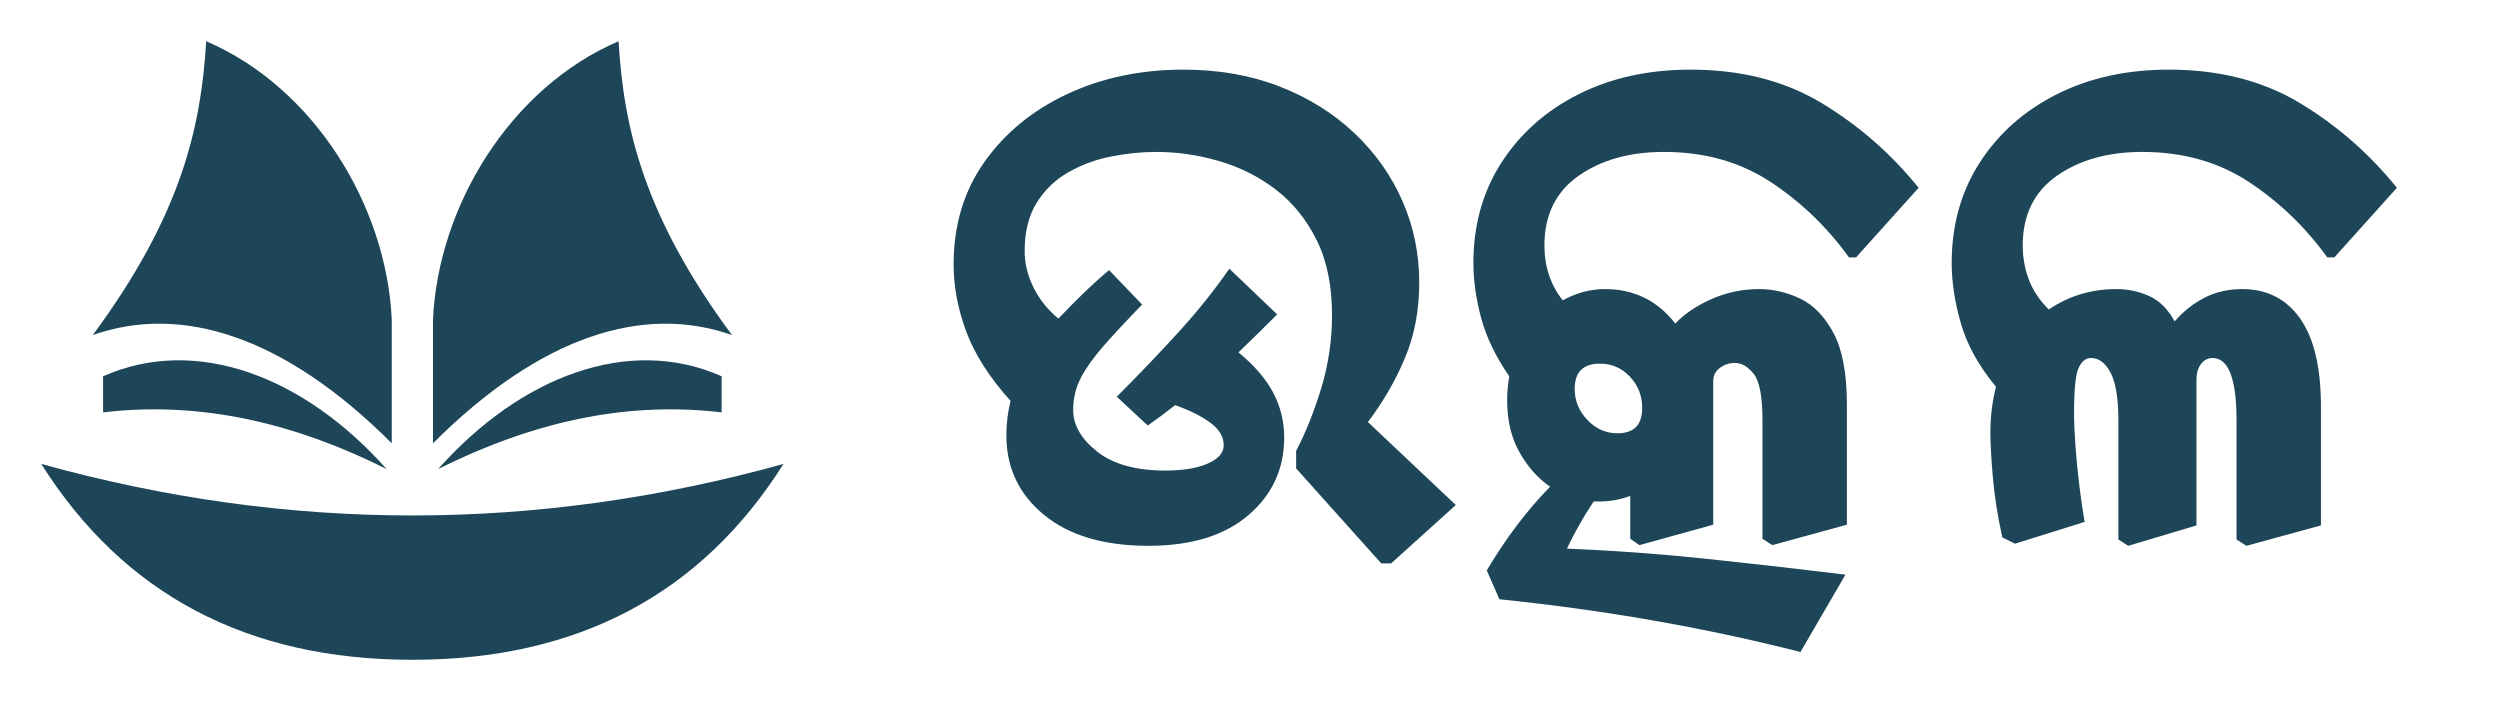
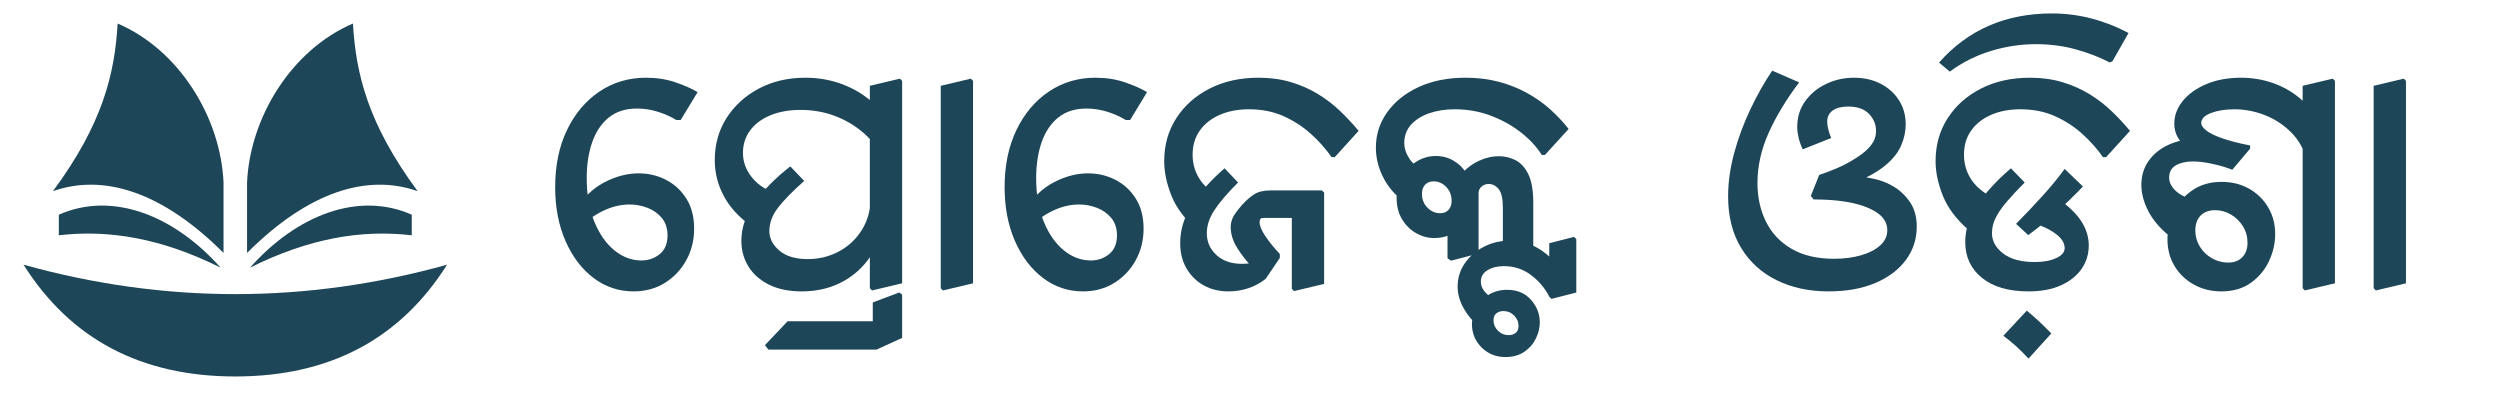
- <svg xmlns="http://www.w3.org/2000/svg" width="485" height="140" viewBox="0 0 485 140" role="img">
+ <svg xmlns="http://www.w3.org/2000/svg" width="850" height="140" viewBox="0 0 850 140" role="img">
  <g fill="#1D4658">
    <path d="M76 86C55 65 35 59 18 65C35 42 39 25 40 8C61 17 75 40 76 62Z" />
    <path d="M84 86C105 65 125 59 142 65C125 42 121 25 120 8C99 17 85 40 84 62Z" />
    <path d="M20 73C38 65 59 73 75 91C55 81 37 78 20 80Z" />
    <path d="M140 73C122 65 101 73 85 91C105 81 123 78 140 80Z" />
  </g>
  <path fill="#1D4658" d="M8 90Q80 110 152 90Q128 128 80 128Q32 128 8 90Z" />
-   <g fill="#1D4658" transform="translate(185 13.50877) scale(1.364522) translate(-2.7 66.7)">
-     <path d="M10.200,-14.700 Q10.200,-17.200 10.800,-19.600 Q6.300,-24.600 4.500,-29.450 Q2.700,-34.300 2.700,-39.000 Q2.700,-47.400 7.100,-53.600 Q11.500,-59.800 18.900,-63.250 Q26.300,-66.700 35.400,-66.700 Q42.900,-66.700 49.050,-64.300 Q55.200,-61.900 59.650,-57.700 Q64.100,-53.500 66.500,-48.050 Q68.900,-42.600 68.900,-36.400 Q68.900,-30.500 66.850,-25.650 Q64.800,-20.800 61.600,-16.600 L74.100,-4.800 L64.900,3.500 L63.500,3.500 L51.400,-10.000 L51.400,-12.500 Q53.400,-16.300 54.950,-21.350 Q56.500,-26.400 56.500,-31.800 Q56.500,-38.100 54.300,-42.500 Q52.100,-46.900 48.500,-49.650 Q44.900,-52.400 40.450,-53.700 Q36.000,-55.000 31.500,-55.000 Q28.400,-55.000 25.100,-54.350 Q21.800,-53.700 19.000,-52.100 Q16.200,-50.500 14.500,-47.750 Q12.800,-45.000 12.800,-40.900 Q12.800,-38.300 14.050,-35.750 Q15.300,-33.200 17.600,-31.300 Q19.200,-33.000 21.000,-34.750 Q22.800,-36.500 24.800,-38.200 L29.500,-33.300 Q26.200,-29.900 24.050,-27.450 Q21.900,-25.000 20.800,-22.900 Q19.700,-20.800 19.700,-18.300 Q19.700,-15.100 23.100,-12.400 Q26.500,-9.700 32.800,-9.700 Q36.600,-9.700 38.850,-10.700 Q41.100,-11.700 41.100,-13.300 Q41.100,-15.100 39.200,-16.500 Q37.300,-17.900 34.200,-19.000 Q32.300,-17.500 30.300,-16.100 L25.900,-20.200 Q30.600,-24.900 34.700,-29.400 Q38.800,-33.900 41.900,-38.400 L48.700,-31.900 Q45.900,-29.100 43.200,-26.500 Q46.600,-23.700 48.150,-20.750 Q49.700,-17.800 49.700,-14.400 Q49.700,-7.700 44.600,-3.350 Q39.500,1.000 30.400,1.000 Q20.900,1.000 15.550,-3.400 Q10.200,-7.800 10.200,-14.700 Z " />
-     <path d="M81.400,-19.700 Q81.400,-21.400 81.700,-23.100 Q78.800,-27.300 77.700,-31.400 Q76.600,-35.500 76.600,-39.200 Q76.600,-47.300 80.600,-53.500 Q84.600,-59.700 91.550,-63.200 Q98.500,-66.700 107.500,-66.700 Q118.200,-66.700 126.100,-61.950 Q134.000,-57.200 139.900,-49.900 L131.000,-40.000 L130.000,-40.000 Q125.400,-46.400 118.900,-50.700 Q112.400,-55.000 103.700,-55.000 Q96.400,-55.000 91.550,-51.600 Q86.700,-48.200 86.700,-41.700 Q86.700,-37.200 89.300,-33.900 Q92.200,-35.500 95.300,-35.500 Q101.500,-35.500 105.300,-30.600 Q107.300,-32.700 110.500,-34.100 Q113.700,-35.500 117.200,-35.500 Q120.200,-35.500 123.050,-34.150 Q125.900,-32.800 127.800,-29.250 Q129.700,-25.700 129.700,-19.100 L129.700,-2.000 L119.100,0.900 L117.700,0.000 L117.700,-16.800 Q117.700,-21.900 116.450,-23.450 Q115.200,-25.000 113.800,-25.000 Q112.600,-25.000 111.650,-24.300 Q110.700,-23.600 110.700,-22.400 L110.700,-2.000 L100.200,0.900 L98.900,0.000 L98.900,-6.100 Q96.800,-5.300 94.400,-5.300 Q94.000,-5.300 93.700,-5.300 Q91.500,-2.000 89.900,1.400 Q99.800,1.800 109.750,2.850 Q119.700,3.900 129.500,5.100 L123.100,16.100 Q102.700,10.900 80.300,8.600 L78.500,4.500 Q82.600,-2.400 87.500,-7.400 Q84.900,-9.200 83.150,-12.300 Q81.400,-15.400 81.400,-19.700 Z M91.000,-21.300 Q91.000,-18.800 92.800,-16.900 Q94.600,-15.000 97.100,-15.000 Q100.600,-15.000 100.600,-18.600 Q100.600,-21.200 98.850,-23.050 Q97.100,-24.900 94.600,-24.900 Q91.000,-24.900 91.000,-21.300 Z " />
-     <path d="M150.100,-15.000 Q150.100,-18.500 150.900,-21.600 Q147.200,-26.100 145.900,-30.650 Q144.600,-35.200 144.600,-39.200 Q144.600,-47.300 148.600,-53.500 Q152.600,-59.700 159.550,-63.200 Q166.500,-66.700 175.500,-66.700 Q186.200,-66.700 194.100,-61.950 Q202.000,-57.200 207.900,-49.900 L199.000,-40.000 L198.000,-40.000 Q193.400,-46.400 186.900,-50.700 Q180.400,-55.000 171.700,-55.000 Q164.400,-55.000 159.550,-51.600 Q154.700,-48.200 154.700,-41.700 Q154.700,-39.200 155.550,-36.900 Q156.400,-34.600 158.400,-32.600 Q162.700,-35.500 168.000,-35.500 Q170.500,-35.500 172.700,-34.500 Q174.900,-33.500 176.300,-30.900 Q178.100,-33.000 180.500,-34.250 Q182.900,-35.500 185.900,-35.500 Q191.200,-35.500 194.150,-31.300 Q197.100,-27.100 197.100,-18.800 L197.100,-1.900 L186.500,1.000 L185.100,0.100 L185.100,-16.800 Q185.100,-25.700 181.700,-25.700 Q180.700,-25.700 180.050,-24.850 Q179.400,-24.000 179.400,-22.600 L179.400,-1.900 L169.700,1.000 L168.300,0.100 L168.300,-16.800 Q168.300,-21.500 167.200,-23.600 Q166.100,-25.700 164.400,-25.700 Q163.300,-25.700 162.650,-24.300 Q162.000,-22.900 162.000,-17.900 Q162.000,-15.900 162.200,-13.150 Q162.400,-10.400 162.750,-7.550 Q163.100,-4.700 163.500,-2.400 L153.600,0.700 L151.800,-0.200 Q150.800,-4.700 150.450,-8.800 Q150.100,-12.900 150.100,-15.000 Z " />
+   <g fill="#1D4658">
+     <path d="M188.756 63.661Q188.756 52.536 192.798 44.166Q196.84 35.796 203.833 31.11Q210.826 26.424 219.626 26.424Q225.098 26.424 229.695 27.998Q234.291 29.572 237.189 31.324L231.43 40.804H229.963Q227.137 39.087 223.668 37.996Q220.198 36.905 216.585 36.905Q210.755 36.905 206.981 39.963Q203.207 43.021 201.347 48.351Q199.487 53.681 199.487 60.62Q199.487 69.026 202.062 75.339Q204.638 81.653 208.877 85.105Q213.115 88.557 218.052 88.557Q221.664 88.557 224.311 86.393Q226.958 84.228 226.958 80.043Q226.958 76.466 225.045 74.141Q223.131 71.816 220.18 70.672Q217.229 69.527 214.081 69.527Q209.789 69.527 205.478 71.494Q201.168 73.462 197.52 77.039L195.91 71.351Q199.487 65.163 205.371 62.051Q211.255 58.939 217.122 58.939Q222.13 58.939 226.422 61.139Q230.714 63.339 233.361 67.524Q236.008 71.709 236.008 77.754Q236.008 83.585 233.361 88.431Q230.714 93.278 226.064 96.176Q221.414 99.073 215.405 99.073Q207.786 99.073 201.74 94.459Q195.695 89.844 192.226 81.832Q188.756 73.819 188.756 63.661Z" />
+     <path d="M252.069 81.903Q252.069 75.071 256.648 68.74Q261.226 62.409 268.702 56.578L273.424 61.514Q267.236 67.023 264.41 70.761Q261.584 74.499 261.584 78.577Q261.584 82.297 264.982 85.194Q268.38 88.092 274.64 88.092Q280.328 88.092 285.192 85.516Q290.057 82.941 293.062 78.13Q296.066 73.319 296.066 66.665L300.681 70.064Q300.752 78.648 297.14 85.194Q293.527 91.74 287.142 95.407Q280.757 99.073 272.601 99.073Q266.091 99.073 261.495 96.802Q256.898 94.53 254.484 90.631Q252.069 86.732 252.069 81.903ZM295.744 98.0V29.178L305.975 26.746L306.726 27.497V96.319L296.496 98.751ZM243.019 54.468Q243.019 46.419 247.025 40.124Q251.032 33.828 257.989 30.126Q264.946 26.424 273.817 26.424Q280.363 26.424 286.14 28.552Q291.917 30.681 296.406 34.562Q300.895 38.443 303.65 43.808L299.822 52.679Q297.247 48.244 293.098 44.774Q288.948 41.304 283.636 39.337Q278.324 37.37 272.136 37.37Q266.341 37.37 261.906 39.212Q257.47 41.054 255.038 44.345Q252.606 47.636 252.606 52Q252.606 56.292 255.342 59.923Q258.079 63.553 262.657 65.27L255.36 76.753Q249.207 72.46 246.113 66.683Q243.019 60.906 243.019 54.468Z" />
+     <path d="M298.034 118.854H261.262L260.082 117.352L267.772 109.232H301.003L296.746 113.453V102.829L305.76 99.431L306.726 100.182V114.884Z" />
+     <path d="M319.854 98.0V29.178L330.084 26.746L330.835 27.497V96.319L320.605 98.751Z" />
+     <path d="M341.566 63.661Q341.566 52.536 345.608 44.166Q349.65 35.796 356.643 31.11Q363.636 26.424 372.436 26.424Q377.909 26.424 382.505 27.998Q387.102 29.572 389.999 31.324L384.24 40.804H382.773Q379.947 39.087 376.478 37.996Q373.008 36.905 369.395 36.905Q363.565 36.905 359.791 39.963Q356.017 43.021 354.157 48.351Q352.297 53.681 352.297 60.62Q352.297 69.026 354.873 75.339Q357.448 81.653 361.687 85.105Q365.926 88.557 370.862 88.557Q374.475 88.557 377.122 86.393Q379.769 84.228 379.769 80.043Q379.769 76.466 377.855 74.141Q375.941 71.816 372.99 70.672Q370.039 69.527 366.891 69.527Q362.599 69.527 358.289 71.494Q353.978 73.462 350.33 77.039L348.72 71.351Q352.297 65.163 358.181 62.051Q364.066 58.939 369.932 58.939Q374.94 58.939 379.232 61.139Q383.525 63.339 386.172 67.524Q388.819 71.709 388.819 77.754Q388.819 83.585 386.172 88.431Q383.525 93.278 378.874 96.176Q374.224 99.073 368.215 99.073Q360.596 99.073 354.551 94.459Q348.505 89.844 345.036 81.832Q341.566 73.819 341.566 63.661Z" />
+     <path d="M401.266 82.619Q401.266 75.751 405.398 69.437Q409.529 63.124 416.361 57.222L420.94 62.051Q415.467 67.524 412.892 71.458Q410.316 75.393 410.316 79.292Q410.316 83.692 413.571 86.697Q416.827 89.701 422.264 89.701Q426.02 89.701 428.953 88.503Q431.886 87.305 433.46 86.303L435.141 87.698L430.312 94.817Q427.701 96.891 424.481 97.982Q421.262 99.073 417.649 99.073Q412.963 99.073 409.279 97.034Q405.595 94.995 403.431 91.293Q401.266 87.591 401.266 82.619ZM418.436 77.146Q418.436 75.858 419.008 74.338Q419.581 72.818 422.228 69.742Q424.481 67.273 426.52 66.004Q428.559 64.734 432.172 64.734H449.449L450.2 65.485V96.533L439.97 98.966L439.219 98.215V69.277L444.191 74.106H429.489Q428.774 74.106 428.523 74.445Q428.273 74.785 428.273 75.465Q428.201 77.289 430.187 80.24Q432.172 83.191 435.141 86.375V87.698L425.447 90.453Q422.907 87.877 420.672 84.336Q418.436 80.795 418.436 77.146ZM395.829 54.79Q395.829 46.563 399.961 40.16Q404.092 33.757 411.318 30.09Q418.544 26.424 427.915 26.424Q433.925 26.424 438.968 27.944Q444.012 29.464 448.179 32.022Q452.346 34.579 455.727 37.835Q459.107 41.09 461.933 44.488L453.813 53.43H452.74Q449.771 49.174 445.675 45.489Q441.579 41.805 436.375 39.48Q431.17 37.155 424.66 37.155Q419.116 37.155 414.788 39.015Q410.459 40.875 407.973 44.327Q405.487 47.779 405.487 52.608Q405.487 57.007 407.705 60.62Q409.923 64.233 414.358 66.665L407.133 78.255Q400.801 72.782 398.315 66.576Q395.829 60.37 395.829 54.79Z" />
+     <path d="M492.158 87.806V72.746H495.127V64.376Q495.127 61.228 497.363 58.689Q499.599 56.149 502.943 54.629Q506.288 53.108 509.543 53.108Q512.655 53.108 515.32 54.486Q517.985 55.863 519.648 59.279Q521.311 62.695 521.311 68.883V86.911L512.19 89.344L510.974 88.521V70.636Q510.974 66.057 509.561 64.305Q508.148 62.552 506.109 62.552Q504.785 62.552 503.748 63.428Q502.711 64.305 502.711 65.664V86.196L493.339 88.628ZM474.846 67.238Q474.846 63.303 476.67 60.102Q478.494 56.9 481.553 54.968Q484.611 53.037 488.188 53.037Q491.586 53.037 494.376 54.736Q497.166 56.435 498.848 59.315Q500.529 62.194 500.529 65.771Q500.099 72.317 496.809 76.627Q493.518 80.938 487.687 80.938Q484.396 80.938 481.445 79.256Q478.494 77.575 476.67 74.499Q474.846 71.423 474.846 67.238ZM483.466 65.878Q483.466 68.704 485.326 70.6Q487.186 72.496 489.655 72.496Q491.479 72.496 492.516 71.333Q493.553 70.171 493.553 68.311Q493.553 65.485 491.729 63.571Q489.905 61.658 487.437 61.658Q485.541 61.693 484.504 62.838Q483.466 63.983 483.466 65.878ZM467.799 50.175Q467.799 43.594 471.626 38.192Q475.454 32.791 482.304 29.607Q489.154 26.424 498.239 26.424Q504.428 26.424 509.632 27.819Q514.837 29.214 519.237 31.646Q523.636 34.079 527.124 37.226Q530.612 40.374 533.33 43.844L525.282 52.679H524.209Q521.526 48.458 517.019 44.953Q512.512 41.447 506.788 39.301Q501.065 37.155 494.555 37.155Q489.833 37.155 485.952 38.496Q482.071 39.838 479.764 42.395Q477.457 44.953 477.457 48.566Q477.457 51.284 479.156 53.895Q480.855 56.507 484.826 58.367L480.104 70.6Q473.773 66.558 470.786 61.228Q467.799 55.899 467.799 50.175ZM526.748 100.862V82.69L535.19 80.544L535.941 81.295V99.467L527.499 101.613ZM526.748 100.862Q524.566 96.533 520.542 93.511Q516.518 90.488 511.367 90.488Q508.005 90.488 505.751 91.865Q503.498 93.243 503.498 95.711Q503.498 97.857 505.215 99.628Q506.932 101.398 509.364 102.4L502.603 110.627Q499.706 108.481 497.649 104.832Q495.592 101.184 495.592 97.463Q495.592 93.028 498.043 89.505Q500.493 85.981 504.499 83.907Q508.505 81.832 513.299 81.832Q518.521 81.832 522.867 84.372Q527.213 86.911 530.003 90.953ZM512.476 98.537Q517.52 98.537 520.524 101.917Q523.529 105.297 523.529 109.697Q523.529 112.272 522.241 115.009Q520.953 117.745 518.324 119.569Q515.695 121.394 511.832 121.394Q507.003 121.394 503.73 118.121Q500.457 114.848 500.457 110.126Q500.457 107.229 501.906 104.6Q503.355 101.97 506.091 100.254Q508.827 98.537 512.476 98.537ZM507.79 108.91Q507.79 110.913 509.292 112.433Q510.795 113.953 512.941 113.953Q514.336 113.953 515.32 113.184Q516.303 112.415 516.303 110.806Q516.303 108.803 514.801 107.282Q513.299 105.762 511.152 105.762Q509.793 105.762 508.792 106.513Q507.79 107.264 507.79 108.91Z" />
+     <path d="" />
+     <path d="M587.558 66.773Q587.558 59.583 589.632 51.982Q591.707 44.38 595.123 37.173Q598.539 29.965 602.545 24.027L611.702 27.998Q604.906 37.083 601.222 45.436Q597.538 53.788 597.538 62.23Q597.538 69.563 600.453 75.411Q603.368 81.259 609.181 84.622Q614.993 87.984 623.542 87.984Q628.586 87.984 632.682 86.822Q636.777 85.659 639.228 83.477Q641.678 81.295 641.678 78.255Q641.678 74.499 637.797 72.049Q633.916 69.599 627.37 68.561Q624.937 68.168 622.219 67.989Q619.5 67.81 616.639 67.81L615.673 66.63L618.535 59.475Q621.003 58.653 623.846 57.49Q626.69 56.328 629.015 54.968Q633.415 52.429 635.239 50.426Q636.563 49.031 637.207 47.636Q637.85 46.241 637.85 44.488Q637.85 41.197 635.454 38.711Q633.057 36.225 628.371 36.225Q625.009 36.225 623.131 37.566Q621.253 38.908 621.253 41.34Q621.253 42.592 621.629 44.041Q622.004 45.489 622.612 46.92L612.919 50.783Q611.989 48.78 611.524 46.813Q611.059 44.846 611.059 43.2Q611.059 38.085 613.813 34.329Q616.567 30.573 620.967 28.499Q625.367 26.424 630.339 26.424Q635.454 26.424 639.424 28.481Q643.395 30.537 645.666 34.114Q647.938 37.691 647.938 42.27Q647.938 45.811 646.453 49.335Q644.969 52.858 641.32 55.97Q639.496 57.58 636.76 59.136Q634.023 60.692 630.339 62.23L630.768 59.869Q634.309 60.155 637.421 60.871Q640.533 61.586 643.037 62.981Q646.614 64.877 649.154 68.364Q651.694 71.852 651.694 77.074Q651.694 83.334 648.063 88.306Q644.432 93.278 637.707 96.176Q630.983 99.073 621.647 99.073Q611.81 99.073 604.083 95.281Q596.357 91.49 591.957 84.246Q587.558 77.003 587.558 66.773Z" />
+     <path d="M685.461 76.109Q690.218 71.28 694.457 66.612Q698.696 61.944 701.986 57.437L708.21 63.41Q703.882 67.917 699.232 72.085Q694.582 76.252 689.61 79.936ZM668.184 82.333Q668.184 77.718 670.205 73.444Q672.226 69.169 675.749 65.091Q679.272 61.014 683.708 57.222L688.394 62.051Q684.781 65.664 682.313 68.561Q679.845 71.459 678.557 73.998Q677.269 76.538 677.269 79.256Q677.269 83.263 681.061 86.178Q684.853 89.093 691.828 89.093Q696.227 89.093 699.107 87.752Q701.986 86.41 701.986 84.372Q701.986 82.011 699.5 79.936Q697.014 77.861 692.865 76.359L701.343 68.704Q706.028 72.389 708.103 75.983Q710.178 79.578 710.178 83.477Q710.178 87.877 707.745 91.4Q705.313 94.924 700.752 96.998Q696.192 99.073 689.681 99.073Q679.523 99.073 673.853 94.459Q668.184 89.844 668.184 82.333ZM658.096 54.79Q658.096 46.563 662.228 40.16Q666.359 33.757 673.585 30.09Q680.81 26.424 690.182 26.424Q696.192 26.424 701.235 27.944Q706.279 29.464 710.446 32.022Q714.613 34.579 717.994 37.835Q721.374 41.09 724.2 44.488L716.08 53.43H715.007Q712.038 49.174 707.942 45.489Q703.846 41.805 698.642 39.48Q693.437 37.155 686.927 37.155Q681.383 37.155 677.055 39.015Q672.726 40.875 670.24 44.327Q667.754 47.779 667.754 52.608Q667.754 57.007 669.972 60.62Q672.19 64.233 676.625 66.665L669.4 78.255Q663.068 72.782 660.582 66.576Q658.096 60.37 658.096 54.79ZM681.132 114.168 689.109 105.619Q691.22 107.372 693.259 109.25Q695.297 111.128 697.444 113.381L689.681 121.93Q687.643 119.677 685.514 117.745Q683.386 115.814 681.132 114.168Z" />
+     <path d="M659.277 21.273Q674.014 4.568 697.658 4.568Q711.108 4.568 723.699 11.222L718.226 20.844L717.296 21.237Q712.181 18.555 705.778 16.784Q699.375 15.013 692.185 15.013Q684.53 15.013 676.929 17.32Q669.328 19.628 662.925 24.349Z" />
+     <path d="M739.259 42.091Q739.259 37.942 742.103 34.383Q744.946 30.824 750.097 28.624Q755.248 26.424 761.973 26.424Q767.66 26.424 772.901 28.266Q778.141 30.108 782.398 33.792Q786.654 37.477 789.266 43.164L784.258 54.432Q782.827 48.816 778.946 44.953Q775.065 41.09 769.985 39.122Q764.906 37.155 759.648 37.155Q755.069 37.155 751.743 38.425Q748.416 39.695 748.416 41.841Q748.416 42.95 750.044 44.291Q751.671 45.632 755.356 46.956Q759.04 48.279 765.049 49.46V50.533L747.629 52.608Q745.698 51.857 743.748 50.408Q741.799 48.959 740.529 46.849Q739.259 44.738 739.259 42.091ZM728.063 62.874Q728.063 58.224 730.513 54.736Q732.963 51.248 737.184 49.281Q741.405 47.314 746.52 47.314Q750.67 47.314 753.782 47.832Q756.894 48.351 759.594 49.102Q762.295 49.853 765.049 50.533L758.968 57.723Q756.035 56.542 752.261 55.72Q748.488 54.897 745.626 54.897Q742.121 54.897 739.813 56.203Q737.506 57.508 737.506 60.406Q737.506 62.659 739.545 64.698Q741.584 66.737 745.304 67.774L737.542 80.186Q732.677 76.216 730.37 71.673Q728.063 67.13 728.063 62.874ZM736.934 81.331Q736.934 76.323 739.152 71.87Q741.369 67.417 745.501 64.626Q749.632 61.836 755.32 61.836Q760.649 61.836 764.763 64.197Q768.877 66.558 771.22 70.564Q773.563 74.571 773.563 79.578Q773.563 84.3 771.452 88.789Q769.342 93.278 765.264 96.176Q761.186 99.073 755.248 99.073Q750.133 99.073 745.966 96.784Q741.799 94.495 739.366 90.488Q736.934 86.482 736.934 81.331ZM746.413 78.362Q746.413 81.331 747.933 83.817Q749.453 86.303 752.011 87.788Q754.569 89.272 757.573 89.272Q760.649 89.272 762.402 87.43Q764.155 85.588 764.155 82.512Q764.155 79.4 762.563 76.878Q760.971 74.356 758.467 72.907Q755.964 71.459 753.138 71.459Q750.062 71.459 748.237 73.265Q746.413 75.071 746.413 78.362ZM782.899 98.0V29.178L793.129 26.746L793.88 27.497V96.319L783.65 98.751Z" />
+     <path d="M807.043 98.0V29.178L817.274 26.746L818.025 27.497V96.319L807.795 98.751Z" />
  </g>
</svg>
